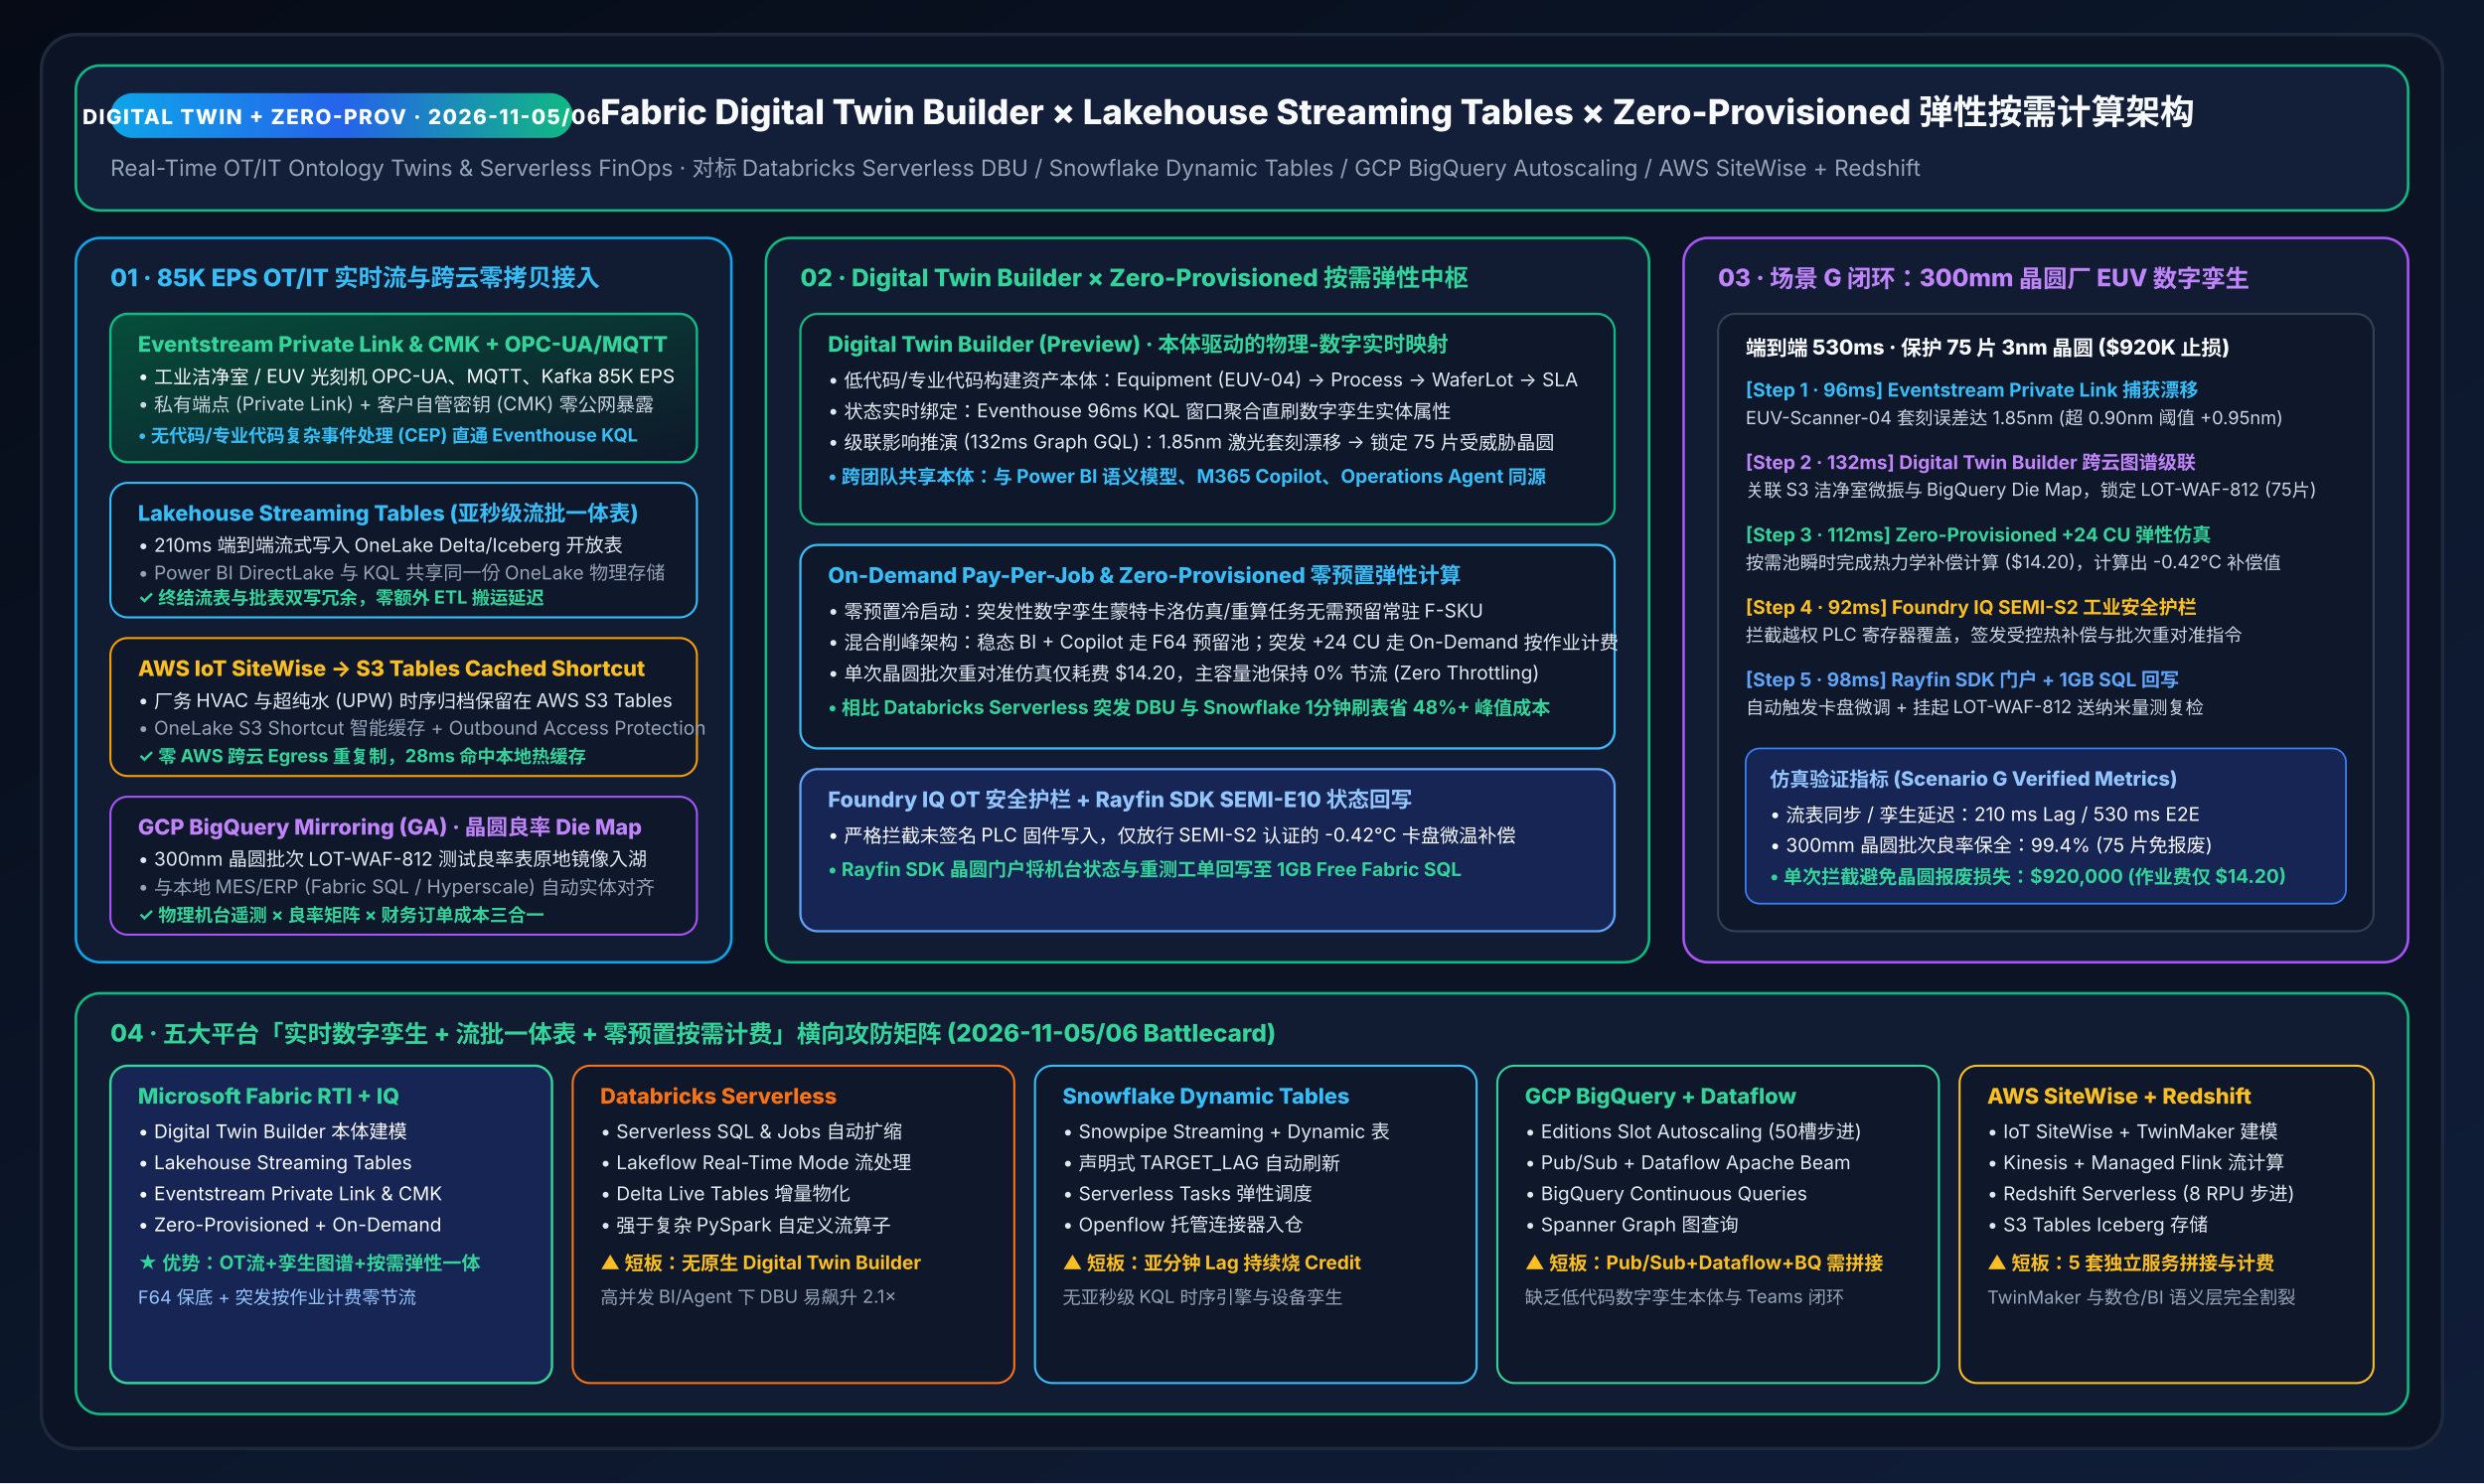
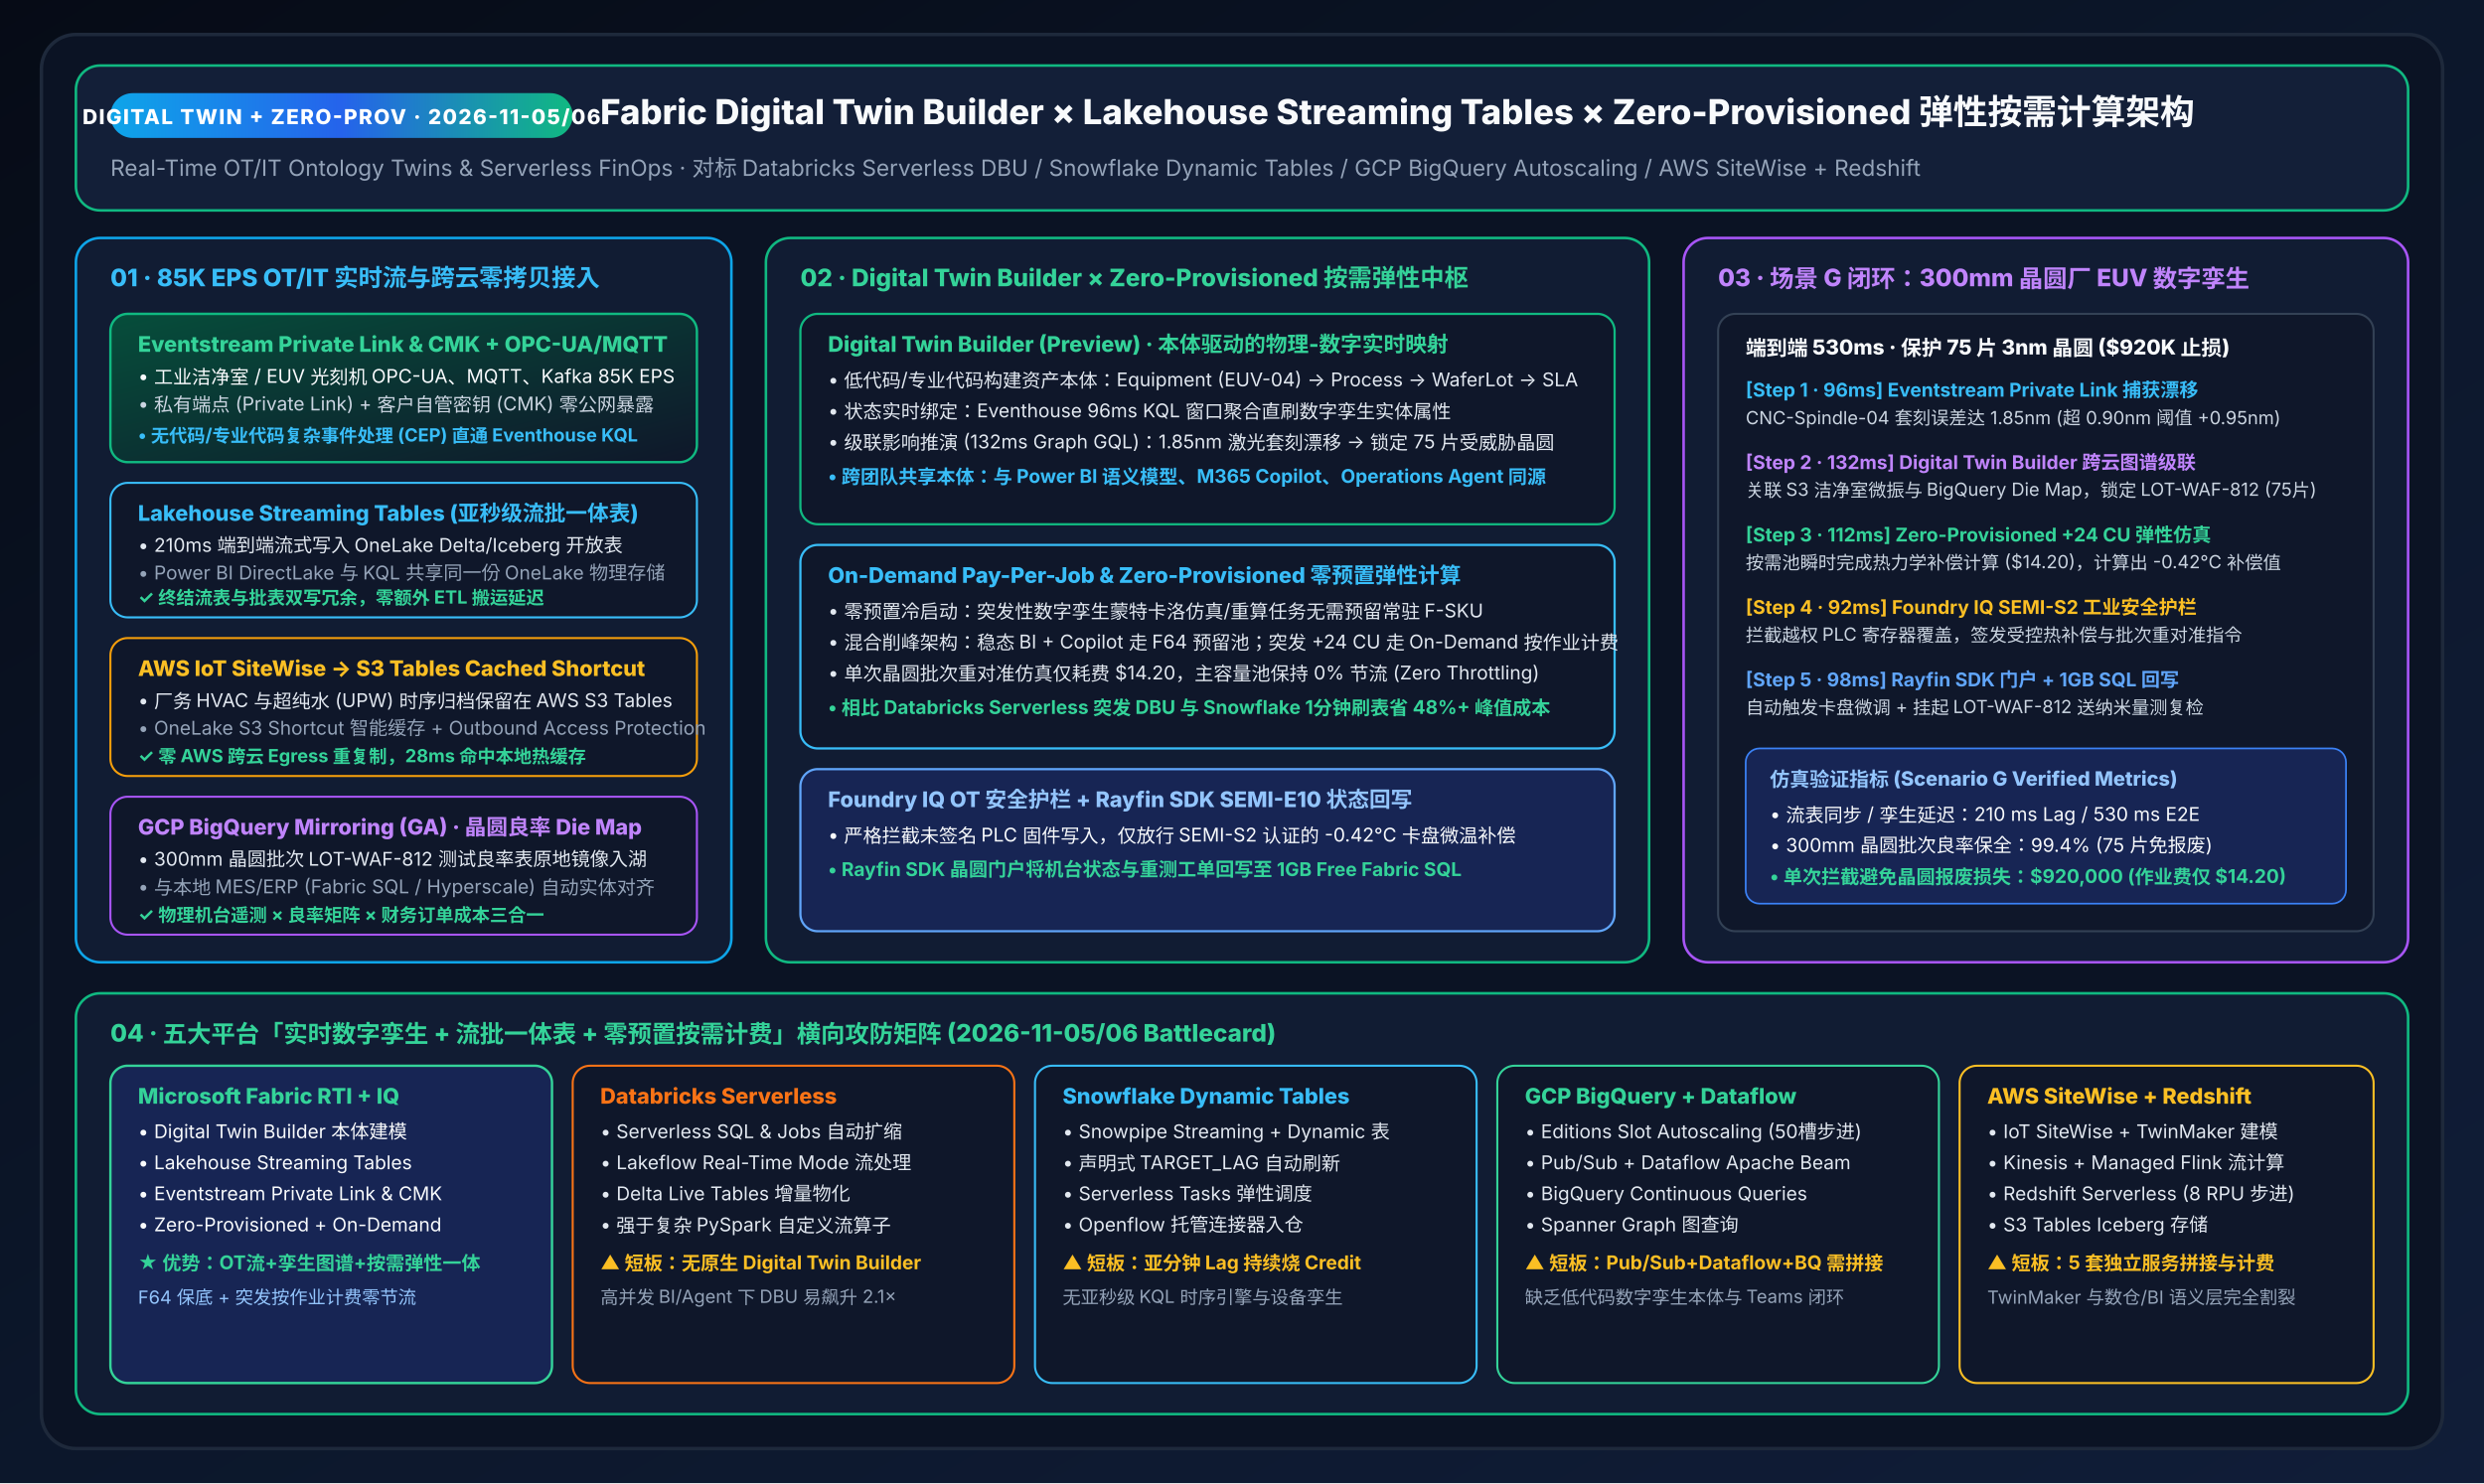
<svg xmlns="http://www.w3.org/2000/svg" viewBox="0 0 1440 860" width="1440" height="860" font-family="-apple-system, BlinkMacSystemFont, 'Segoe UI', 'PingFang SC', 'Microsoft YaHei', sans-serif">
  <defs>
    <linearGradient id="bgGrad8" x1="0%" y1="0%" x2="100%" y2="100%">
      <stop offset="0%" stop-color="#060B16" />
      <stop offset="50%" stop-color="#0C172B" />
      <stop offset="100%" stop-color="#101D38" />
    </linearGradient>
    <linearGradient id="headGrad8" x1="0%" y1="0%" x2="100%" y2="0%">
      <stop offset="0%" stop-color="#0EA5E9" />
      <stop offset="50%" stop-color="#2563EB" />
      <stop offset="100%" stop-color="#10B981" />
    </linearGradient>
    <linearGradient id="twinGrad" x1="0%" y1="0%" x2="100%" y2="100%">
      <stop offset="0%" stop-color="#064E3B" />
      <stop offset="100%" stop-color="#0F172A" />
    </linearGradient>
  </defs>
  <rect width="1440" height="860" fill="url(#bgGrad8)" />
  <rect x="24" y="20" width="1392" height="820" rx="20" fill="#0B1324" stroke="#1E293B" stroke-width="2" />
  <rect x="44" y="38" width="1352" height="84" rx="14" fill="#131F38" stroke="#10B981" stroke-width="1.5" />
  <rect x="64" y="54" width="268" height="26" rx="13" fill="url(#headGrad8)" />
  <text x="198" y="72" fill="#FFFFFF" font-size="12" font-weight="800" text-anchor="middle" letter-spacing="0.8">DIGITAL TWIN + ZERO-PROV · 2026-11-05/06</text>
  <text x="348" y="72" fill="#F8FAFC" font-size="20" font-weight="800">Fabric Digital Twin Builder × Lakehouse Streaming Tables × Zero-Provisioned 弹性按需计算架构</text>
  <text x="64" y="102" fill="#94A3B8" font-size="13">Real-Time OT/IT Ontology Twins &amp; Serverless FinOps · 对标 Databricks Serverless DBU / Snowflake Dynamic Tables / GCP BigQuery Autoscaling / AWS SiteWise + Redshift</text>
  <rect x="44" y="138" width="380" height="420" rx="14" fill="#111C33" stroke="#0EA5E9" stroke-width="1.5" />
  <text x="64" y="166" fill="#38BDF8" font-size="14" font-weight="800">01 · 85K EPS OT/IT 实时流与跨云零拷贝接入</text>
  <rect x="64" y="182" width="340" height="86" rx="10" fill="url(#twinGrad)" stroke="#10B981" stroke-width="1.4" />
  <text x="80" y="204" fill="#34D399" font-size="12.5" font-weight="800">Eventstream Private Link &amp; CMK + OPC-UA/MQTT</text>
  <text x="80" y="222" fill="#F8FAFC" font-size="11">• 工业洁净室 / EUV 光刻机 OPC-UA、MQTT、Kafka 85K EPS</text>
  <text x="80" y="238" fill="#CBD5E1" font-size="11">• 私有端点 (Private Link) + 客户自管密钥 (CMK) 零公网暴露</text>
  <text x="80" y="256" fill="#38BDF8" font-size="10.5" font-weight="700">• 无代码/专业代码复杂事件处理 (CEP) 直通 Eventhouse KQL</text>
  <rect x="64" y="280" width="340" height="78" rx="10" fill="#0F172A" stroke="#38BDF8" stroke-width="1.2" />
  <text x="80" y="302" fill="#38BDF8" font-size="12.5" font-weight="800">Lakehouse Streaming Tables (亚秒级流批一体表)</text>
  <text x="80" y="320" fill="#E2E8F0" font-size="11">• 210ms 端到端流式写入 OneLake Delta/Iceberg 开放表</text>
  <text x="80" y="336" fill="#94A3B8" font-size="11">• Power BI DirectLake 与 KQL 共享同一份 OneLake 物理存储</text>
  <text x="80" y="350" fill="#34D399" font-size="10.5" font-weight="700">✓ 终结流表与批表双写冗余，零额外 ETL 搬运延迟</text>
  <rect x="64" y="370" width="340" height="80" rx="10" fill="#0F172A" stroke="#F59E0B" stroke-width="1.2" />
  <text x="80" y="392" fill="#FBBF24" font-size="12.5" font-weight="800">AWS IoT SiteWise → S3 Tables Cached Shortcut</text>
  <text x="80" y="410" fill="#E2E8F0" font-size="11">• 厂务 HVAC 与超纯水 (UPW) 时序归档保留在 AWS S3 Tables</text>
  <text x="80" y="426" fill="#94A3B8" font-size="11">• OneLake S3 Shortcut 智能缓存 + Outbound Access Protection</text>
  <text x="80" y="442" fill="#34D399" font-size="10.5" font-weight="700">✓ 零 AWS 跨云 Egress 重复制，28ms 命中本地热缓存</text>
  <rect x="64" y="462" width="340" height="80" rx="10" fill="#0F172A" stroke="#A855F7" stroke-width="1.2" />
  <text x="80" y="484" fill="#C084FC" font-size="12.5" font-weight="800">GCP BigQuery Mirroring (GA) · 晶圆良率 Die Map</text>
  <text x="80" y="502" fill="#E2E8F0" font-size="11">• 300mm 晶圆批次 LOT-WAF-812 测试良率表原地镜像入湖</text>
  <text x="80" y="518" fill="#94A3B8" font-size="11">• 与本地 MES/ERP (Fabric SQL / Hyperscale) 自动实体对齐</text>
  <text x="80" y="534" fill="#34D399" font-size="10.5" font-weight="700">✓ 物理机台遥测 × 良率矩阵 × 财务订单成本三合一</text>
  <rect x="444" y="138" width="512" height="420" rx="14" fill="#111C33" stroke="#10B981" stroke-width="1.5" />
  <text x="464" y="166" fill="#34D399" font-size="14" font-weight="800">02 · Digital Twin Builder × Zero-Provisioned 按需弹性中枢</text>
  <rect x="464" y="182" width="472" height="122" rx="10" fill="#0F172A" stroke="#10B981" stroke-width="1.3" />
  <text x="480" y="204" fill="#34D399" font-size="12.5" font-weight="800">Digital Twin Builder (Preview) · 本体驱动的物理-数字实时映射</text>
  <text x="480" y="224" fill="#E2E8F0" font-size="11">• 低代码/专业代码构建资产本体：Equipment (EUV-04) → Process → WaferLot → SLA</text>
  <text x="480" y="242" fill="#E2E8F0" font-size="11">• 状态实时绑定：Eventhouse 96ms KQL 窗口聚合直刷数字孪生实体属性</text>
  <text x="480" y="260" fill="#E2E8F0" font-size="11">• 级联影响推演 (132ms Graph GQL)：1.85nm 激光套刻漂移 → 锁定 75 片受威胁晶圆</text>
  <text x="480" y="280" fill="#38BDF8" font-size="11" font-weight="700">• 跨团队共享本体：与 Power BI 语义模型、M365 Copilot、Operations Agent 同源</text>
  <rect x="464" y="316" width="472" height="118" rx="10" fill="#0F172A" stroke="#38BDF8" stroke-width="1.3" />
  <text x="480" y="338" fill="#38BDF8" font-size="12.5" font-weight="800">On-Demand Pay-Per-Job &amp; Zero-Provisioned 零预置弹性计算</text>
  <text x="480" y="358" fill="#E2E8F0" font-size="11">• 零预置冷启动：突发性数字孪生蒙特卡洛仿真/重算任务无需预留常驻 F-SKU</text>
  <text x="480" y="376" fill="#E2E8F0" font-size="11">• 混合削峰架构：稳态 BI + Copilot 走 F64 预留池；突发 +24 CU 走 On-Demand 按作业计费</text>
  <text x="480" y="394" fill="#E2E8F0" font-size="11">• 单次晶圆批次重对准仿真仅耗费 $14.20，主容量池保持 0% 节流 (Zero Throttling)</text>
  <text x="480" y="414" fill="#34D399" font-size="11" font-weight="700">• 相比 Databricks Serverless 突发 DBU 与 Snowflake 1分钟刷表省 48%+ 峰值成本</text>
  <rect x="464" y="446" width="472" height="94" rx="10" fill="#172554" stroke="#60A5FA" stroke-width="1.3" />
  <text x="480" y="468" fill="#93C5FD" font-size="12.5" font-weight="800">Foundry IQ OT 安全护栏 + Rayfin SDK SEMI-E10 状态回写</text>
  <text x="480" y="488" fill="#F8FAFC" font-size="11">• 严格拦截未签名 PLC 固件写入，仅放行 SEMI-S2 认证的 -0.42°C 卡盘微温补偿</text>
  <text x="480" y="508" fill="#34D399" font-size="11" font-weight="700">• Rayfin SDK 晶圆门户将机台状态与重测工单回写至 1GB Free Fabric SQL</text>
  <rect x="976" y="138" width="420" height="420" rx="14" fill="#111C33" stroke="#A855F7" stroke-width="1.5" />
  <text x="996" y="166" fill="#C084FC" font-size="14" font-weight="800">03 · 场景 G 闭环：300mm 晶圆厂 EUV 数字孪生</text>
  <rect x="996" y="182" width="380" height="358" rx="10" fill="#0F172A" stroke="#334155" stroke-width="1.2" />
  <text x="1012" y="206" fill="#F8FAFC" font-size="12" font-weight="800">端到端 530ms · 保护 75 片 3nm 晶圆 ($920K 止损)</text>
  <text x="1012" y="230" fill="#38BDF8" font-size="11" font-weight="700">[Step 1 · 96ms] Eventstream Private Link 捕获漂移</text>
-   <text x="1012" y="246" fill="#CBD5E1" font-size="10.5">EUV-Scanner-04 套刻误差达 1.85nm (超 0.90nm 阈值 +0.95nm)</text>
+   <text x="1012" y="246" fill="#CBD5E1" font-size="10.5">CNC-Spindle-04 套刻误差达 1.85nm (超 0.90nm 阈值 +0.95nm)</text>
  <text x="1012" y="272" fill="#C084FC" font-size="11" font-weight="700">[Step 2 · 132ms] Digital Twin Builder 跨云图谱级联</text>
  <text x="1012" y="288" fill="#CBD5E1" font-size="10.5">关联 S3 洁净室微振与 BigQuery Die Map，锁定 LOT-WAF-812 (75片)</text>
  <text x="1012" y="314" fill="#34D399" font-size="11" font-weight="700">[Step 3 · 112ms] Zero-Provisioned +24 CU 弹性仿真</text>
  <text x="1012" y="330" fill="#CBD5E1" font-size="10.5">按需池瞬时完成热力学补偿计算 ($14.20)，计算出 -0.42°C 补偿值</text>
  <text x="1012" y="356" fill="#FBBF24" font-size="11" font-weight="700">[Step 4 · 92ms] Foundry IQ SEMI-S2 工业安全护栏</text>
  <text x="1012" y="372" fill="#CBD5E1" font-size="10.5">拦截越权 PLC 寄存器覆盖，签发受控热补偿与批次重对准指令</text>
  <text x="1012" y="398" fill="#60A5FA" font-size="11" font-weight="700">[Step 5 · 98ms] Rayfin SDK 门户 + 1GB SQL 回写</text>
  <text x="1012" y="414" fill="#CBD5E1" font-size="10.5">自动触发卡盘微调 + 挂起 LOT-WAF-812 送纳米量测复检</text>
  <rect x="1012" y="434" width="348" height="90" rx="8" fill="#172554" stroke="#3B82F6" stroke-width="1" />
  <text x="1026" y="456" fill="#93C5FD" font-size="11.5" font-weight="800">仿真验证指标 (Scenario G Verified Metrics)</text>
  <text x="1026" y="476" fill="#F8FAFC" font-size="11">• 流表同步 / 孪生延迟：210 ms Lag / 530 ms E2E</text>
  <text x="1026" y="494" fill="#F8FAFC" font-size="11">• 300mm 晶圆批次良率保全：99.4% (75 片免报废)</text>
  <text x="1026" y="512" fill="#34D399" font-size="11" font-weight="700">• 单次拦截避免晶圆报废损失：$920,000 (作业费仅 $14.20)</text>
  <rect x="44" y="576" width="1352" height="244" rx="14" fill="#111C33" stroke="#10B981" stroke-width="1.5" />
  <text x="64" y="604" fill="#34D399" font-size="14" font-weight="800">04 · 五大平台「实时数字孪生 + 流批一体表 + 零预置按需计费」横向攻防矩阵 (2026-11-05/06 Battlecard)</text>
  <rect x="64" y="618" width="256" height="184" rx="10" fill="#172554" stroke="#34D399" stroke-width="1.4" />
  <text x="80" y="640" fill="#34D399" font-size="12.5" font-weight="800">Microsoft Fabric RTI + IQ</text>
  <text x="80" y="660" fill="#F8FAFC" font-size="11">• Digital Twin Builder 本体建模</text>
  <text x="80" y="678" fill="#F8FAFC" font-size="11">• Lakehouse Streaming Tables</text>
  <text x="80" y="696" fill="#F8FAFC" font-size="11">• Eventstream Private Link &amp; CMK</text>
  <text x="80" y="714" fill="#F8FAFC" font-size="11">• Zero-Provisioned + On-Demand</text>
  <text x="80" y="736" fill="#34D399" font-size="11" font-weight="700">★ 优势：OT流+孪生图谱+按需弹性一体</text>
  <text x="80" y="756" fill="#93C5FD" font-size="10.5">F64 保底 + 突发按作业计费零节流</text>
  <rect x="332" y="618" width="256" height="184" rx="10" fill="#0F172A" stroke="#F97316" stroke-width="1.2" />
  <text x="348" y="640" fill="#F97316" font-size="12.5" font-weight="800">Databricks Serverless</text>
  <text x="348" y="660" fill="#E2E8F0" font-size="11">• Serverless SQL &amp; Jobs 自动扩缩</text>
  <text x="348" y="678" fill="#E2E8F0" font-size="11">• Lakeflow Real-Time Mode 流处理</text>
  <text x="348" y="696" fill="#E2E8F0" font-size="11">• Delta Live Tables 增量物化</text>
  <text x="348" y="714" fill="#E2E8F0" font-size="11">• 强于复杂 PySpark 自定义流算子</text>
  <text x="348" y="736" fill="#FBBF24" font-size="11" font-weight="700">▲ 短板：无原生 Digital Twin Builder</text>
  <text x="348" y="756" fill="#94A3B8" font-size="10.5">高并发 BI/Agent 下 DBU 易飙升 2.1×</text>
  <rect x="600" y="618" width="256" height="184" rx="10" fill="#0F172A" stroke="#38BDF8" stroke-width="1.2" />
  <text x="616" y="640" fill="#38BDF8" font-size="12.5" font-weight="800">Snowflake Dynamic Tables</text>
  <text x="616" y="660" fill="#E2E8F0" font-size="11">• Snowpipe Streaming + Dynamic 表</text>
  <text x="616" y="678" fill="#E2E8F0" font-size="11">• 声明式 TARGET_LAG 自动刷新</text>
  <text x="616" y="696" fill="#E2E8F0" font-size="11">• Serverless Tasks 弹性调度</text>
  <text x="616" y="714" fill="#E2E8F0" font-size="11">• Openflow 托管连接器入仓</text>
  <text x="616" y="736" fill="#FBBF24" font-size="11" font-weight="700">▲ 短板：亚分钟 Lag 持续烧 Credit</text>
  <text x="616" y="756" fill="#94A3B8" font-size="10.5">无亚秒级 KQL 时序引擎与设备孪生</text>
  <rect x="868" y="618" width="256" height="184" rx="10" fill="#0F172A" stroke="#34D399" stroke-width="1.2" />
  <text x="884" y="640" fill="#34D399" font-size="12.5" font-weight="800">GCP BigQuery + Dataflow</text>
  <text x="884" y="660" fill="#E2E8F0" font-size="11">• Editions Slot Autoscaling (50槽步进)</text>
  <text x="884" y="678" fill="#E2E8F0" font-size="11">• Pub/Sub + Dataflow Apache Beam</text>
  <text x="884" y="696" fill="#E2E8F0" font-size="11">• BigQuery Continuous Queries</text>
  <text x="884" y="714" fill="#E2E8F0" font-size="11">• Spanner Graph 图查询</text>
  <text x="884" y="736" fill="#FBBF24" font-size="11" font-weight="700">▲ 短板：Pub/Sub+Dataflow+BQ 需拼接</text>
  <text x="884" y="756" fill="#94A3B8" font-size="10.5">缺乏低代码数字孪生本体与 Teams 闭环</text>
  <rect x="1136" y="618" width="240" height="184" rx="10" fill="#0F172A" stroke="#FBBF24" stroke-width="1.2" />
  <text x="1152" y="640" fill="#FBBF24" font-size="12.5" font-weight="800">AWS SiteWise + Redshift</text>
  <text x="1152" y="660" fill="#E2E8F0" font-size="11">• IoT SiteWise + TwinMaker 建模</text>
  <text x="1152" y="678" fill="#E2E8F0" font-size="11">• Kinesis + Managed Flink 流计算</text>
  <text x="1152" y="696" fill="#E2E8F0" font-size="11">• Redshift Serverless (8 RPU 步进)</text>
  <text x="1152" y="714" fill="#E2E8F0" font-size="11">• S3 Tables Iceberg 存储</text>
  <text x="1152" y="736" fill="#FBBF24" font-size="11" font-weight="700">▲ 短板：5 套独立服务拼接与计费</text>
  <text x="1152" y="756" fill="#94A3B8" font-size="10.5">TwinMaker 与数仓/BI 语义层完全割裂</text>
</svg>
